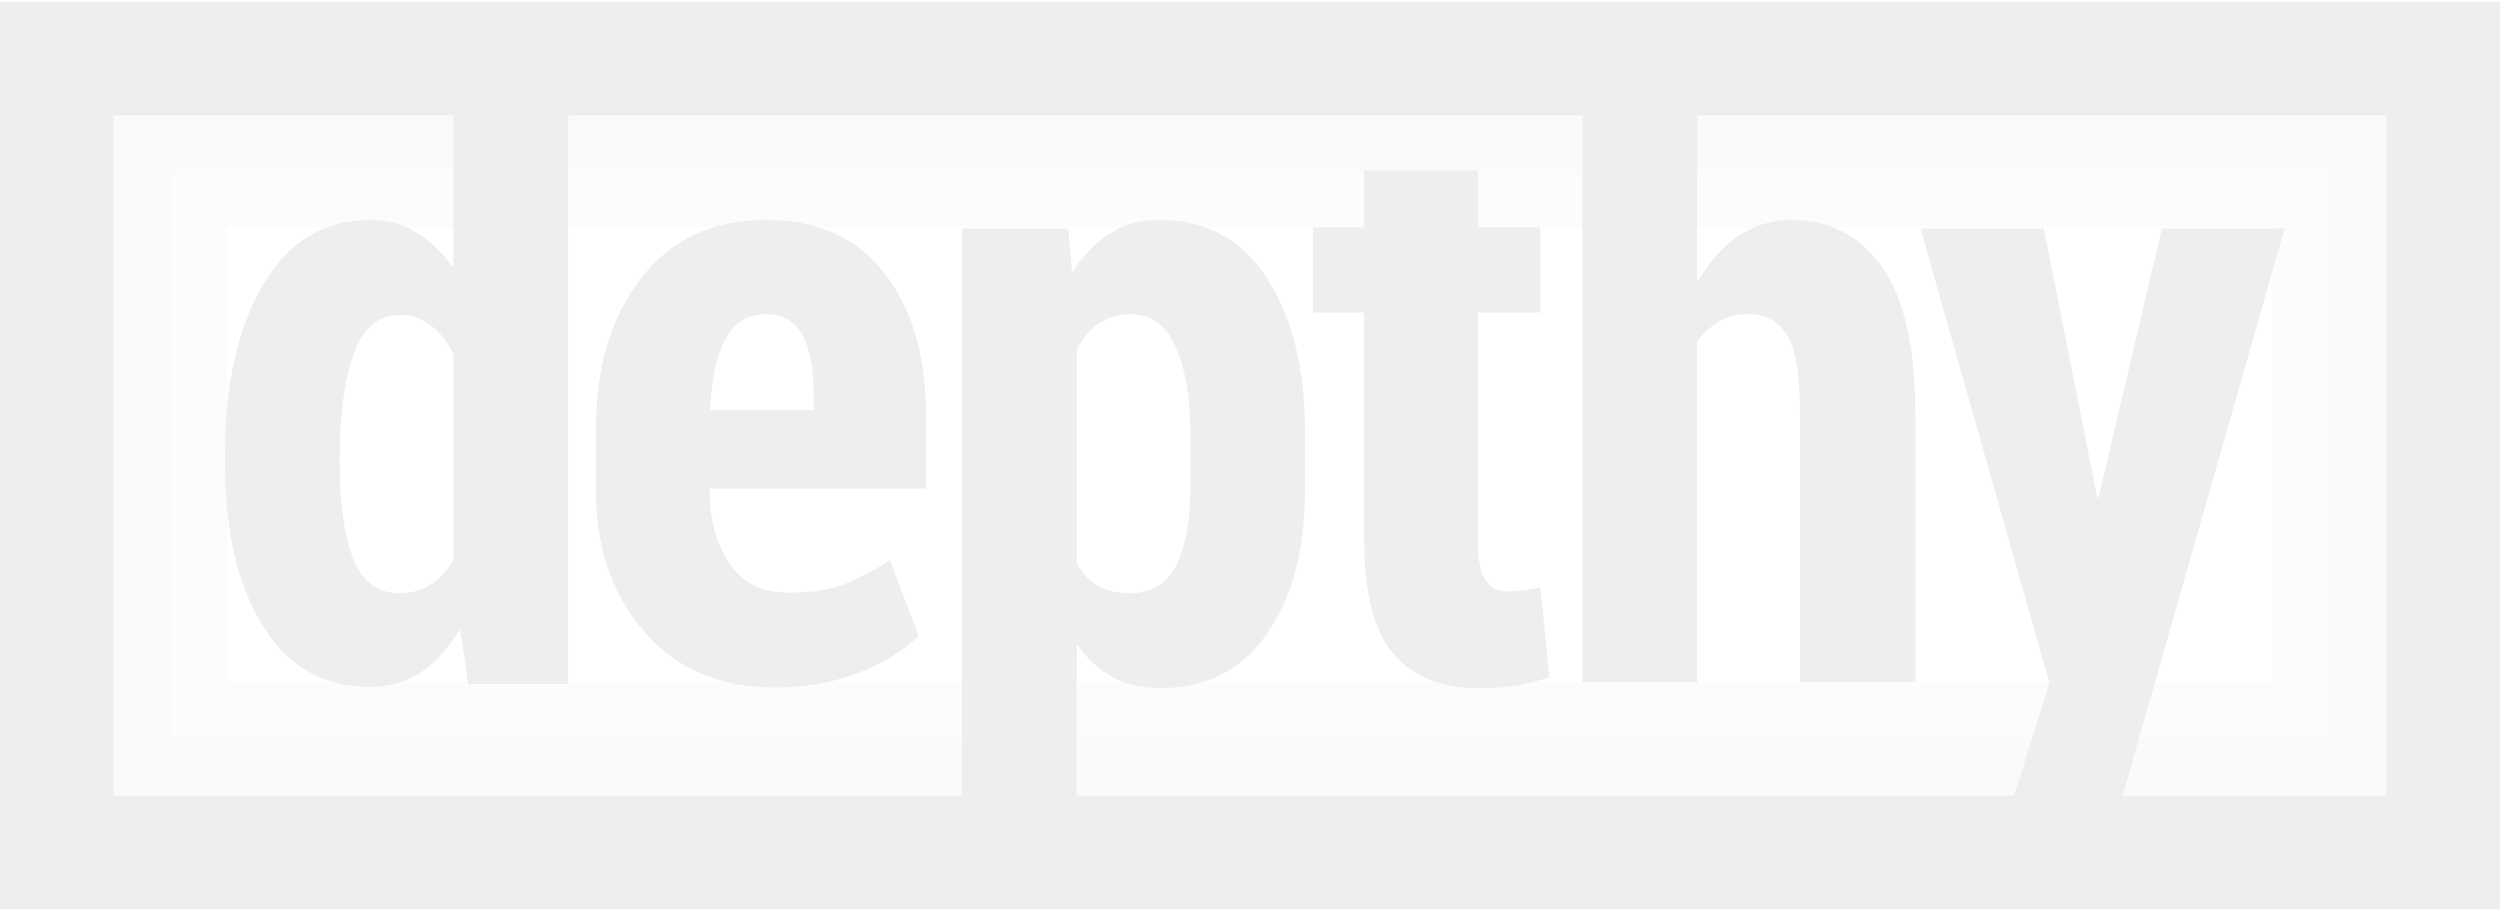
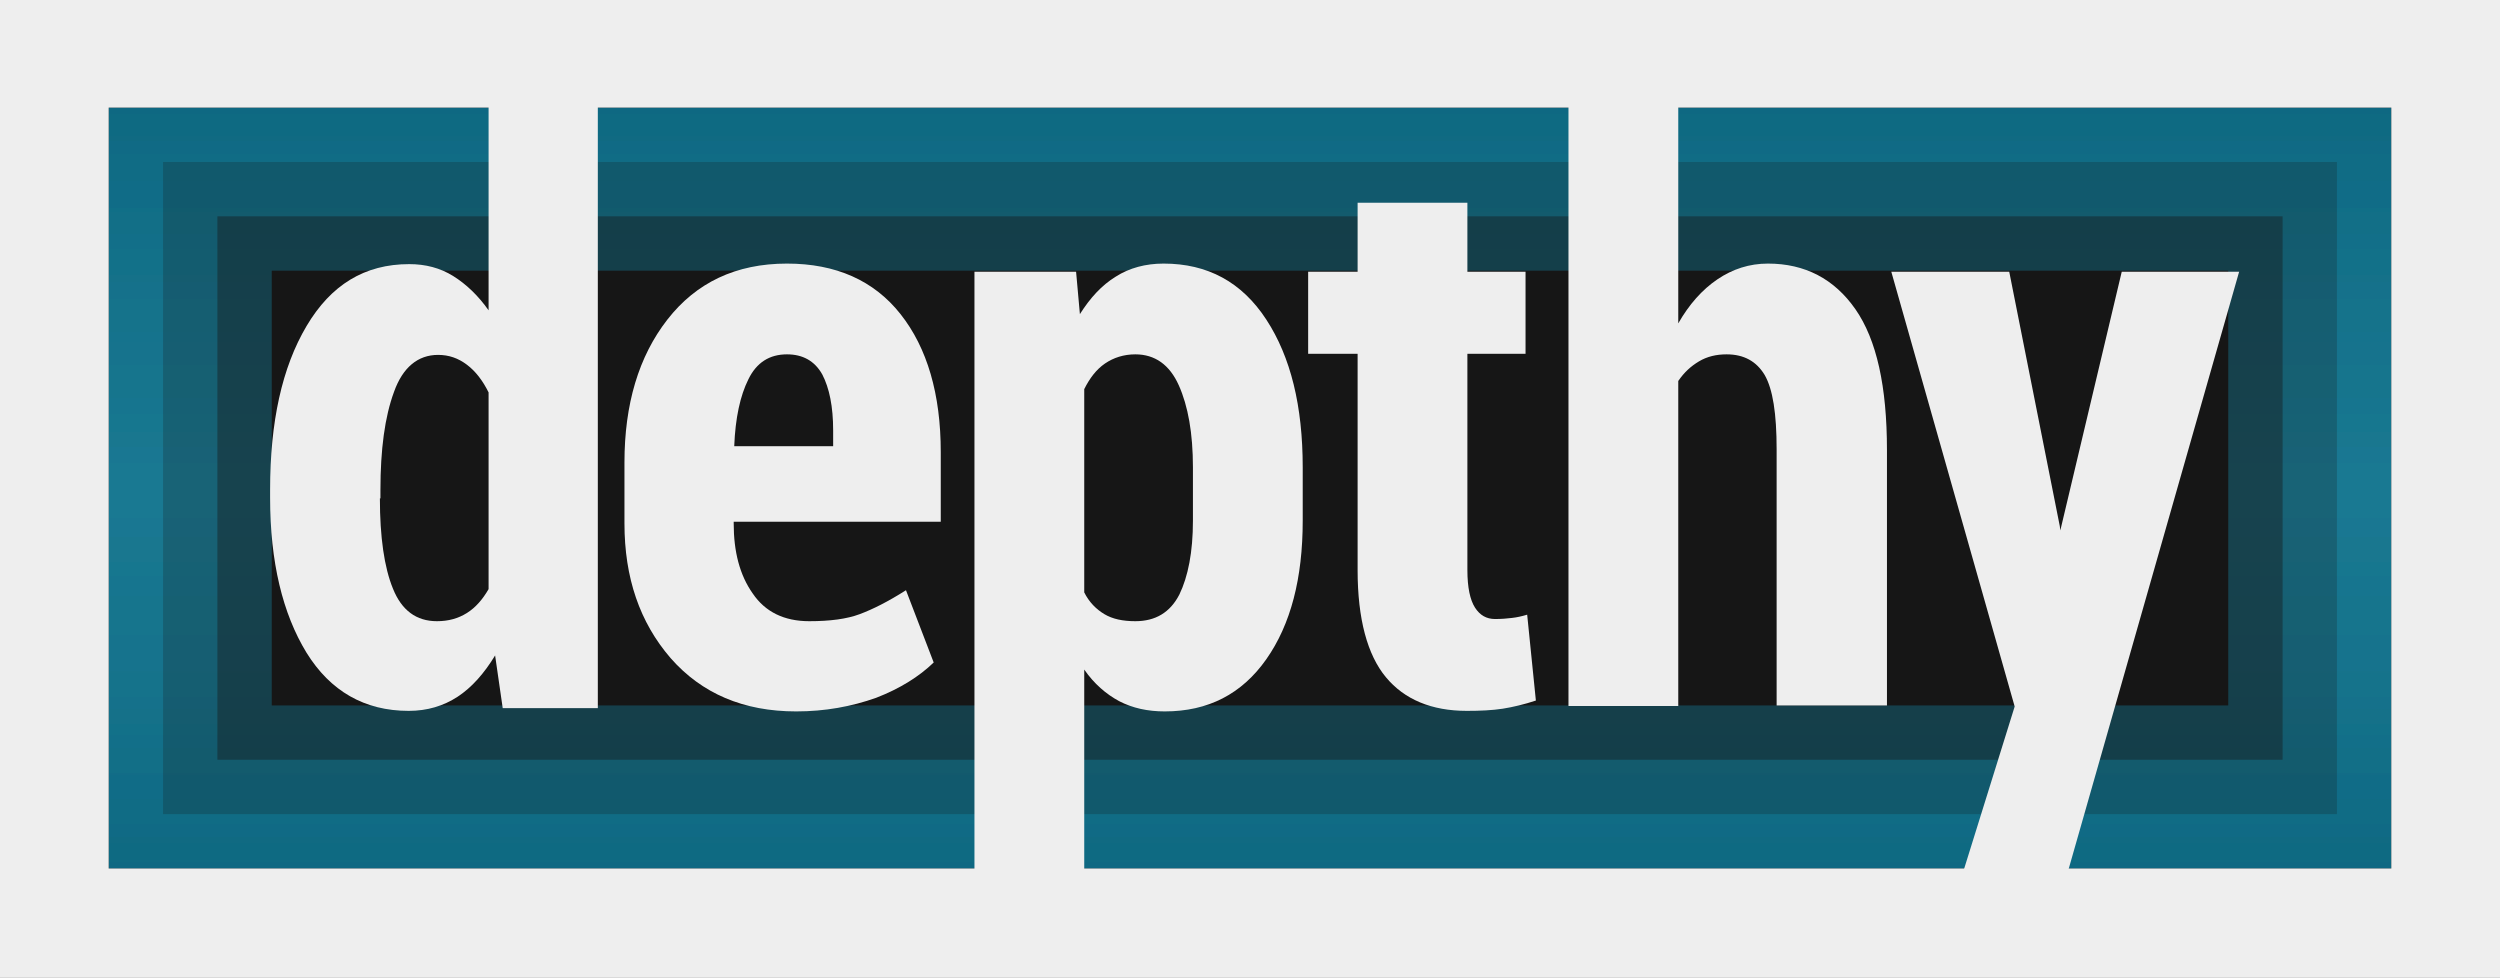
- <svg xmlns="http://www.w3.org/2000/svg" version="1.1" id="Layer_1" x="0px" y="0px" viewBox="0 0 440 160" enable-background="new 0 0 440 160" xml:space="preserve">
-   <text transform="matrix(0.9704 0 0 1 35.8335 119.5234)" display="none">
-     <tspan x="0" y="0" display="inline" font-family="'RobotoCondensed-Bold'" font-size="150.214" letter-spacing="-6.2">d</tspan>
-     <tspan x="66.1" y="0" display="inline" font-family="'RobotoCondensed-Bold'" font-size="150.214" letter-spacing="-3.1">e</tspan>
-     <tspan x="130.8" y="0" display="inline" font-family="'RobotoCondensed-Bold'" font-size="150.214" letter-spacing="-4.1">p</tspan>
-     <tspan x="199.4" y="0" display="inline" font-family="'RobotoCondensed-Bold'" font-size="150.214" letter-spacing="-2.1">t</tspan>
-     <tspan x="244" y="0" display="inline" font-family="'RobotoCondensed-Bold'" font-size="150.214" letter-spacing="-5.2">hy</tspan>
-   </text>
+ <svg xmlns="http://www.w3.org/2000/svg" version="1.1" id="Layer_1" x="0px" y="0px" viewBox="0 0 460 180" enable-background="new 0 0 460 180" xml:space="preserve">
+   <rect y="-0.2" fill="#161616" width="460" height="180" />
+   <g opacity="0.3">
+     <linearGradient id="SVGID_1_" gradientUnits="userSpaceOnUse" x1="230" y1="159.833" x2="230" y2="19.833">
+       <stop offset="0" style="stop-color:#0A95BB" />
+       <stop offset="0.268" style="stop-color:#16A5CB" />
+       <stop offset="0.5" style="stop-color:#1CAED4" />
+       <stop offset="0.825" style="stop-color:#119FC5" />
+       <stop offset="1" style="stop-color:#0A95BB" />
+     </linearGradient>
+     <path fill="url(#SVGID_1_)" d="M430,29.8v120H30v-120H430 M440,19.8H20v140h420V19.8L440,19.8z" />
+   </g>
+   <g opacity="0.3">
+     <linearGradient id="SVGID_2_" gradientUnits="userSpaceOnUse" x1="230" y1="159.833" x2="230" y2="19.833">
+       <stop offset="0" style="stop-color:#0A95BB" />
+       <stop offset="0.268" style="stop-color:#16A5CB" />
+       <stop offset="0.5" style="stop-color:#1CAED4" />
+       <stop offset="0.825" style="stop-color:#119FC5" />
+       <stop offset="1" style="stop-color:#0A95BB" />
+     </linearGradient>
+     <path fill="url(#SVGID_2_)" d="M420,39.8v100H40v-100H420 M440,19.8H20v140h420V19.8L440,19.8z" />
+   </g>
+   <g opacity="0.3">
+     <linearGradient id="SVGID_3_" gradientUnits="userSpaceOnUse" x1="230" y1="159.833" x2="230" y2="19.833">
+       <stop offset="0" style="stop-color:#0A95BB" />
+       <stop offset="0.268" style="stop-color:#16A5CB" />
+       <stop offset="0.5" style="stop-color:#1CAED4" />
+       <stop offset="0.825" style="stop-color:#119FC5" />
+       <stop offset="1" style="stop-color:#0A95BB" />
+     </linearGradient>
+     <path fill="url(#SVGID_3_)" d="M410,49.8v80H50v-80H410 M440,19.8H20v140h420V19.8L440,19.8z" />
+   </g>
  <g>
-     <g>
-       <path fill="#EEEEEE" d="M134.8,38.7c-9.3,0-16.7,3.4-22,10.3c-5.3,6.8-7.9,15.6-7.9,26.3v11.1c0,10,2.8,18.2,8.5,24.8    c5.7,6.6,13.4,9.8,23.1,9.8c5.3,0,10.2-0.9,14.6-2.6c4.4-1.7,8-3.9,10.6-6.5l-5.1-13.3c-3.3,2.1-6.1,3.5-8.5,4.4    c-2.4,0.9-5.5,1.3-9.3,1.3c-4.7,0-8.1-1.7-10.4-5.1c-2.3-3.4-3.5-7.7-3.5-12.9v-0.3h38.1V73.4c0-10.7-2.5-19.2-7.4-25.4    C150.7,41.8,143.8,38.7,134.8,38.7z M143.2,72.2h-18.2c0.2-5.2,1-9.3,2.6-12.3c1.5-3,3.9-4.6,7.1-4.6c3,0,5.1,1.2,6.5,3.6    c1.3,2.4,2,5.9,2,10.3V72.2z" />
-     </g>
-     <g>
-       <path fill="#EEEEEE" d="M268.2,103.9c-0.9,0.1-1.9,0.2-3.1,0.2c-1.6,0-2.8-0.7-3.7-2.1c-0.9-1.4-1.3-3.7-1.3-6.9V55h11V40h-11V30    h-20v10h-9v15h9v40.2c0,9,1.6,15.6,5,19.7c3.4,4.1,8.4,6.2,14.9,6.2c2.5,0,4.6-0.1,6.6-0.4c1.9-0.3,4-0.8,6.1-1.5l-1.6-15.8    C270,103.6,269,103.8,268.2,103.9z" />
-     </g>
-     <g>
-       <path fill="#EEEEEE" d="M0,0.3V160h440V0.3H0z M420,140h-46.4l28.5-99.8h-21.6l-11.2,47.6L369,87l-9.3-46.8h-21.7l22.7,80    l-6.2,19.8h-165v-26.6c1.8,2.5,3.9,4.5,6.4,5.8c2.4,1.3,5.2,1.9,8.4,1.9c8,0,14.3-3.2,18.7-9.6c4.5-6.4,6.7-14.9,6.7-25.5v-9.8    c0-11.2-2.2-20.3-6.7-27.2c-4.5-6.9-10.7-10.3-18.9-10.3c-3.3,0-6.3,0.8-8.8,2.4c-2.5,1.6-4.7,3.9-6.6,6.9l-0.7-7.8h-18.7V140H20    V20.3h59.8v26.9c-1.9-2.7-4.1-4.8-6.5-6.3c-2.4-1.5-5.1-2.2-8.1-2.2c-8.1,0-14.4,3.8-18.9,11.4c-4.5,7.6-6.7,17.7-6.7,30.1v1.5    c0,11.8,2.2,21.3,6.7,28.5c4.4,7.2,10.7,10.7,18.8,10.7c3.4,0,6.4-0.9,9-2.6s4.9-4.3,6.9-7.6l1.4,9.7H100V20.3h178.5V120h20.2    V60.2c1-1.5,2.3-2.7,3.8-3.6c1.5-0.9,3.2-1.3,5.1-1.3c3.2,0,5.5,1.3,7,3.8c1.5,2.5,2.2,7.1,2.2,13.7V120h20.3V73    c0-11.7-1.9-20.3-5.8-25.9c-3.9-5.6-9.3-8.4-16.1-8.4c-3.4,0-6.5,1-9.3,2.9c-2.8,1.9-5.2,4.6-7.2,8.1V20.3H420V140z M189.5,99.1    V61.7c0.9-2,2.2-3.6,3.8-4.7c1.6-1.1,3.4-1.7,5.6-1.7c3.7,0,6.3,1.9,8,5.7c1.7,3.8,2.6,8.8,2.6,15.1v9.8c0,5.8-0.8,10.3-2.5,13.6    c-1.6,3.3-4.3,4.9-8.1,4.9c-2.2,0-4.1-0.4-5.7-1.3C191.7,102.2,190.5,100.9,189.5,99.1z M79.8,62.3v36.2c-1.1,1.9-2.4,3.4-4,4.4    c-1.6,1-3.4,1.5-5.5,1.5c-3.8,0-6.5-2-8.1-6c-1.6-4-2.4-9.5-2.4-16.6v-1.5c0-7.5,0.8-13.5,2.5-18.1c1.7-4.6,4.4-6.8,8.1-6.8    c2,0,3.8,0.6,5.3,1.8C77.4,58.4,78.7,60.1,79.8,62.3z" />
-     </g>
+     <path fill="#EEEEEE" d="M49.7,90.1c0-12.5,2.2-22.5,6.7-30.1c4.5-7.6,10.7-11.4,18.9-11.4c3,0,5.7,0.7,8.1,2.2   c2.4,1.5,4.6,3.6,6.5,6.3V14.9H110v115.4H92.5l-1.4-9.7c-2,3.3-4.3,5.9-6.9,7.6c-2.6,1.7-5.6,2.6-9,2.6c-8.1,0-14.4-3.6-18.8-10.7   c-4.4-7.2-6.7-16.7-6.7-28.5V90.1z M69.9,91.7c0,7.1,0.8,12.7,2.4,16.6c1.6,4,4.3,6,8.1,6c2.1,0,3.9-0.5,5.5-1.5   c1.6-1,2.9-2.5,4-4.4V72.2c-1.1-2.2-2.4-3.9-4-5.1c-1.6-1.2-3.3-1.8-5.3-1.8c-3.7,0-6.5,2.3-8.1,6.8c-1.7,4.6-2.5,10.6-2.5,18.1   V91.7z" />
+     <path fill="#EEEEEE" d="M146.5,130.9c-9.7,0-17.4-3.3-23.1-9.8c-5.7-6.6-8.5-14.8-8.5-24.8V85.1c0-10.7,2.6-19.5,7.9-26.3   c5.3-6.8,12.6-10.3,22-10.3c9,0,16,3.1,20.9,9.3c4.9,6.2,7.4,14.7,7.4,25.4V96H135v0.3c0,5.2,1.1,9.5,3.5,12.9   c2.3,3.4,5.8,5.1,10.4,5.1c3.8,0,6.9-0.4,9.3-1.3c2.4-0.9,5.2-2.3,8.5-4.4l5.1,13.3c-2.7,2.6-6.2,4.8-10.6,6.5   C156.7,130,151.8,130.9,146.5,130.9z M144.8,65.2c-3.2,0-5.6,1.5-7.1,4.6c-1.5,3-2.4,7.1-2.6,12.3h18.2v-2.9c0-4.4-0.7-7.8-2-10.3   C149.9,66.4,147.7,65.2,144.8,65.2z" />
+     <path fill="#EEEEEE" d="M239.7,95.8c0,10.6-2.2,19.1-6.7,25.5c-4.5,6.4-10.7,9.6-18.7,9.6c-3.1,0-5.9-0.6-8.4-1.9   c-2.4-1.3-4.6-3.2-6.4-5.8v39.7h-20.2V50h18.7l0.7,7.8c1.9-3,4-5.3,6.6-6.9c2.5-1.6,5.5-2.4,8.8-2.4c8.1,0,14.4,3.4,18.9,10.3   c4.5,6.9,6.7,15.9,6.7,27.2V95.8z M219.5,86c0-6.3-0.9-11.3-2.6-15.1c-1.7-3.8-4.4-5.7-8-5.7c-2.1,0-4,0.6-5.6,1.7   c-1.6,1.1-2.8,2.7-3.8,4.7V109c0.9,1.8,2.2,3.1,3.7,4c1.5,0.9,3.4,1.3,5.7,1.3c3.7,0,6.4-1.6,8.1-4.9c1.6-3.3,2.5-7.8,2.5-13.6V86z   " />
+     <path fill="#EEEEEE" d="M270,37.3V50h10.7v15.1H270v39.8c0,3.2,0.5,5.5,1.4,6.9c0.9,1.4,2.1,2.1,3.7,2.1c1.2,0,2.3-0.1,3.1-0.2   c0.9-0.1,1.8-0.3,2.8-0.6l1.6,15.8c-2.1,0.7-4.2,1.2-6.1,1.5c-1.9,0.3-4.2,0.4-6.6,0.4c-6.5,0-11.5-2.1-14.9-6.2   c-3.4-4.1-5.2-10.7-5.2-19.7V65.1h-9.1V50h9.1V37.3H270z" />
+     <path fill="#EEEEEE" d="M308.8,59.5c2-3.5,4.4-6.2,7.2-8.1c2.8-1.9,5.9-2.9,9.3-2.9c6.8,0,12.2,2.8,16.1,8.4   c3.9,5.6,5.8,14.2,5.8,25.9v47h-20.3V82.7c0-6.6-0.7-11.1-2.2-13.7c-1.5-2.5-3.8-3.8-7-3.8c-1.9,0-3.6,0.4-5.1,1.3   c-1.5,0.9-2.7,2-3.8,3.6v59.8h-20.2V14.9h20.2V59.5z" />
+     <path fill="#EEEEEE" d="M379,96.8l0.1,0.8L390.4,50h21.6l-32,112.1h-19.3l10-32.1l-22.7-80h21.7L379,96.8z" />
  </g>
-   <g opacity="0.2">
-     <path fill="#EEEEEE" d="M430,150H10V10h420V150z M30,130h380V30H30V130z" />
-   </g>
-   <g opacity="0.2">
-     <path fill="#EEEEEE" d="M420,140H20V20h400V140z M40,120h360V40H40V120z" />
+   <g>
+     <path fill="#EEEEEE" d="M440,19.8v140H20v-140H440 M460-0.2H0v180h460V-0.2L460-0.2z" />
  </g>
</svg>
